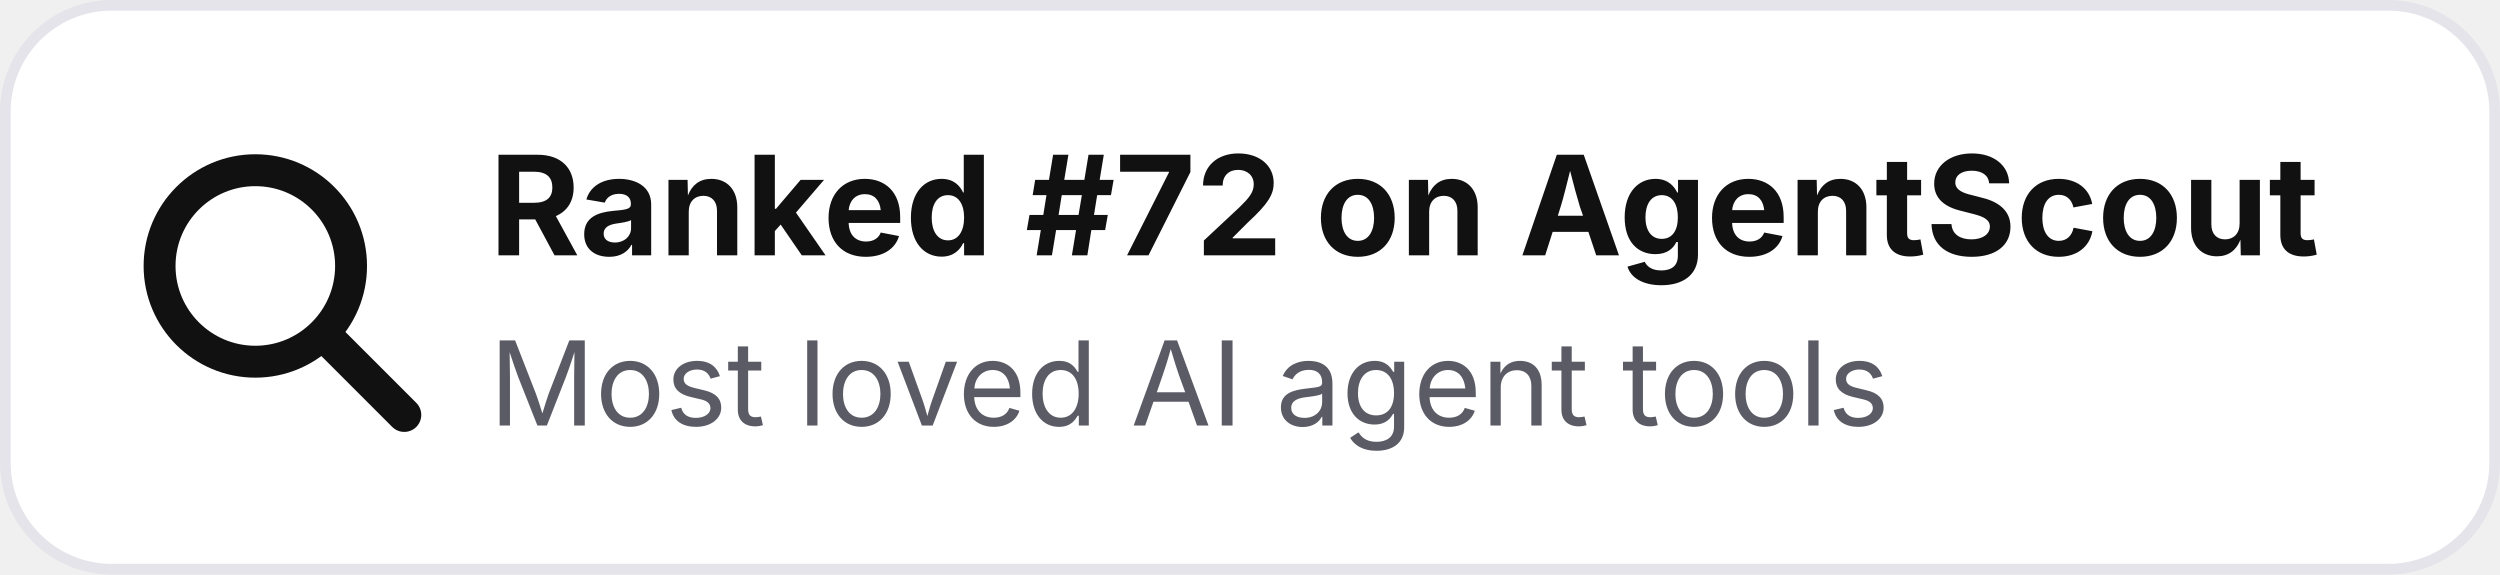
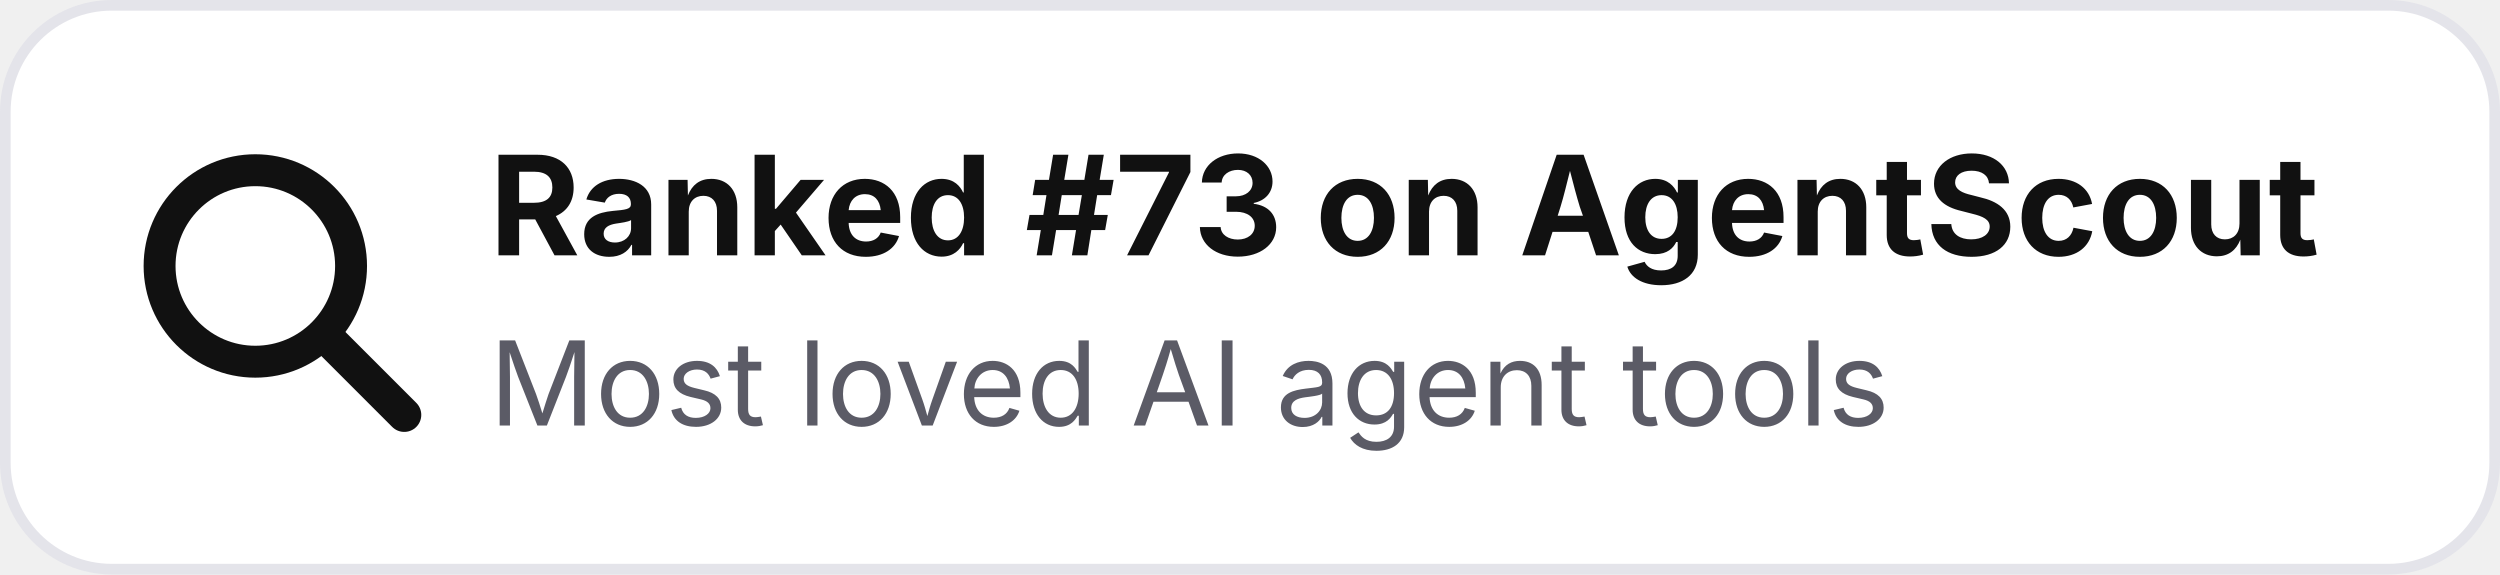
- <svg xmlns="http://www.w3.org/2000/svg" width="235" height="54" viewBox="0 0 235 54" role="img" aria-label="Ranked #72 on AgentScout">
+ <svg xmlns="http://www.w3.org/2000/svg" width="235" height="54" viewBox="0 0 235 54" role="img" aria-label="Ranked #73 on AgentScout">
  <rect x=".5" y=".5" width="234" height="53" rx="10" fill="#ffffff" stroke="#e4e4ea" />
  <circle cx="24" cy="25" r="9" fill="none" stroke="#111111" stroke-width="3" />
  <path d="M31 32l7 7" stroke="#111111" stroke-width="3.2" stroke-linecap="round" />
-   <text x="46" y="24" font-family="Inter,Segoe UI,Arial,sans-serif" font-size="13" font-weight="700" fill="#111111">Ranked #72 on AgentScout</text>
+   <text x="46" y="24" font-family="Inter,Segoe UI,Arial,sans-serif" font-size="13" font-weight="700" fill="#111111">Ranked #73 on AgentScout</text>
  <text x="46" y="40" font-family="Inter,Segoe UI,Arial,sans-serif" font-size="11" fill="#5b5b66">Most loved AI agent tools</text>
</svg>
